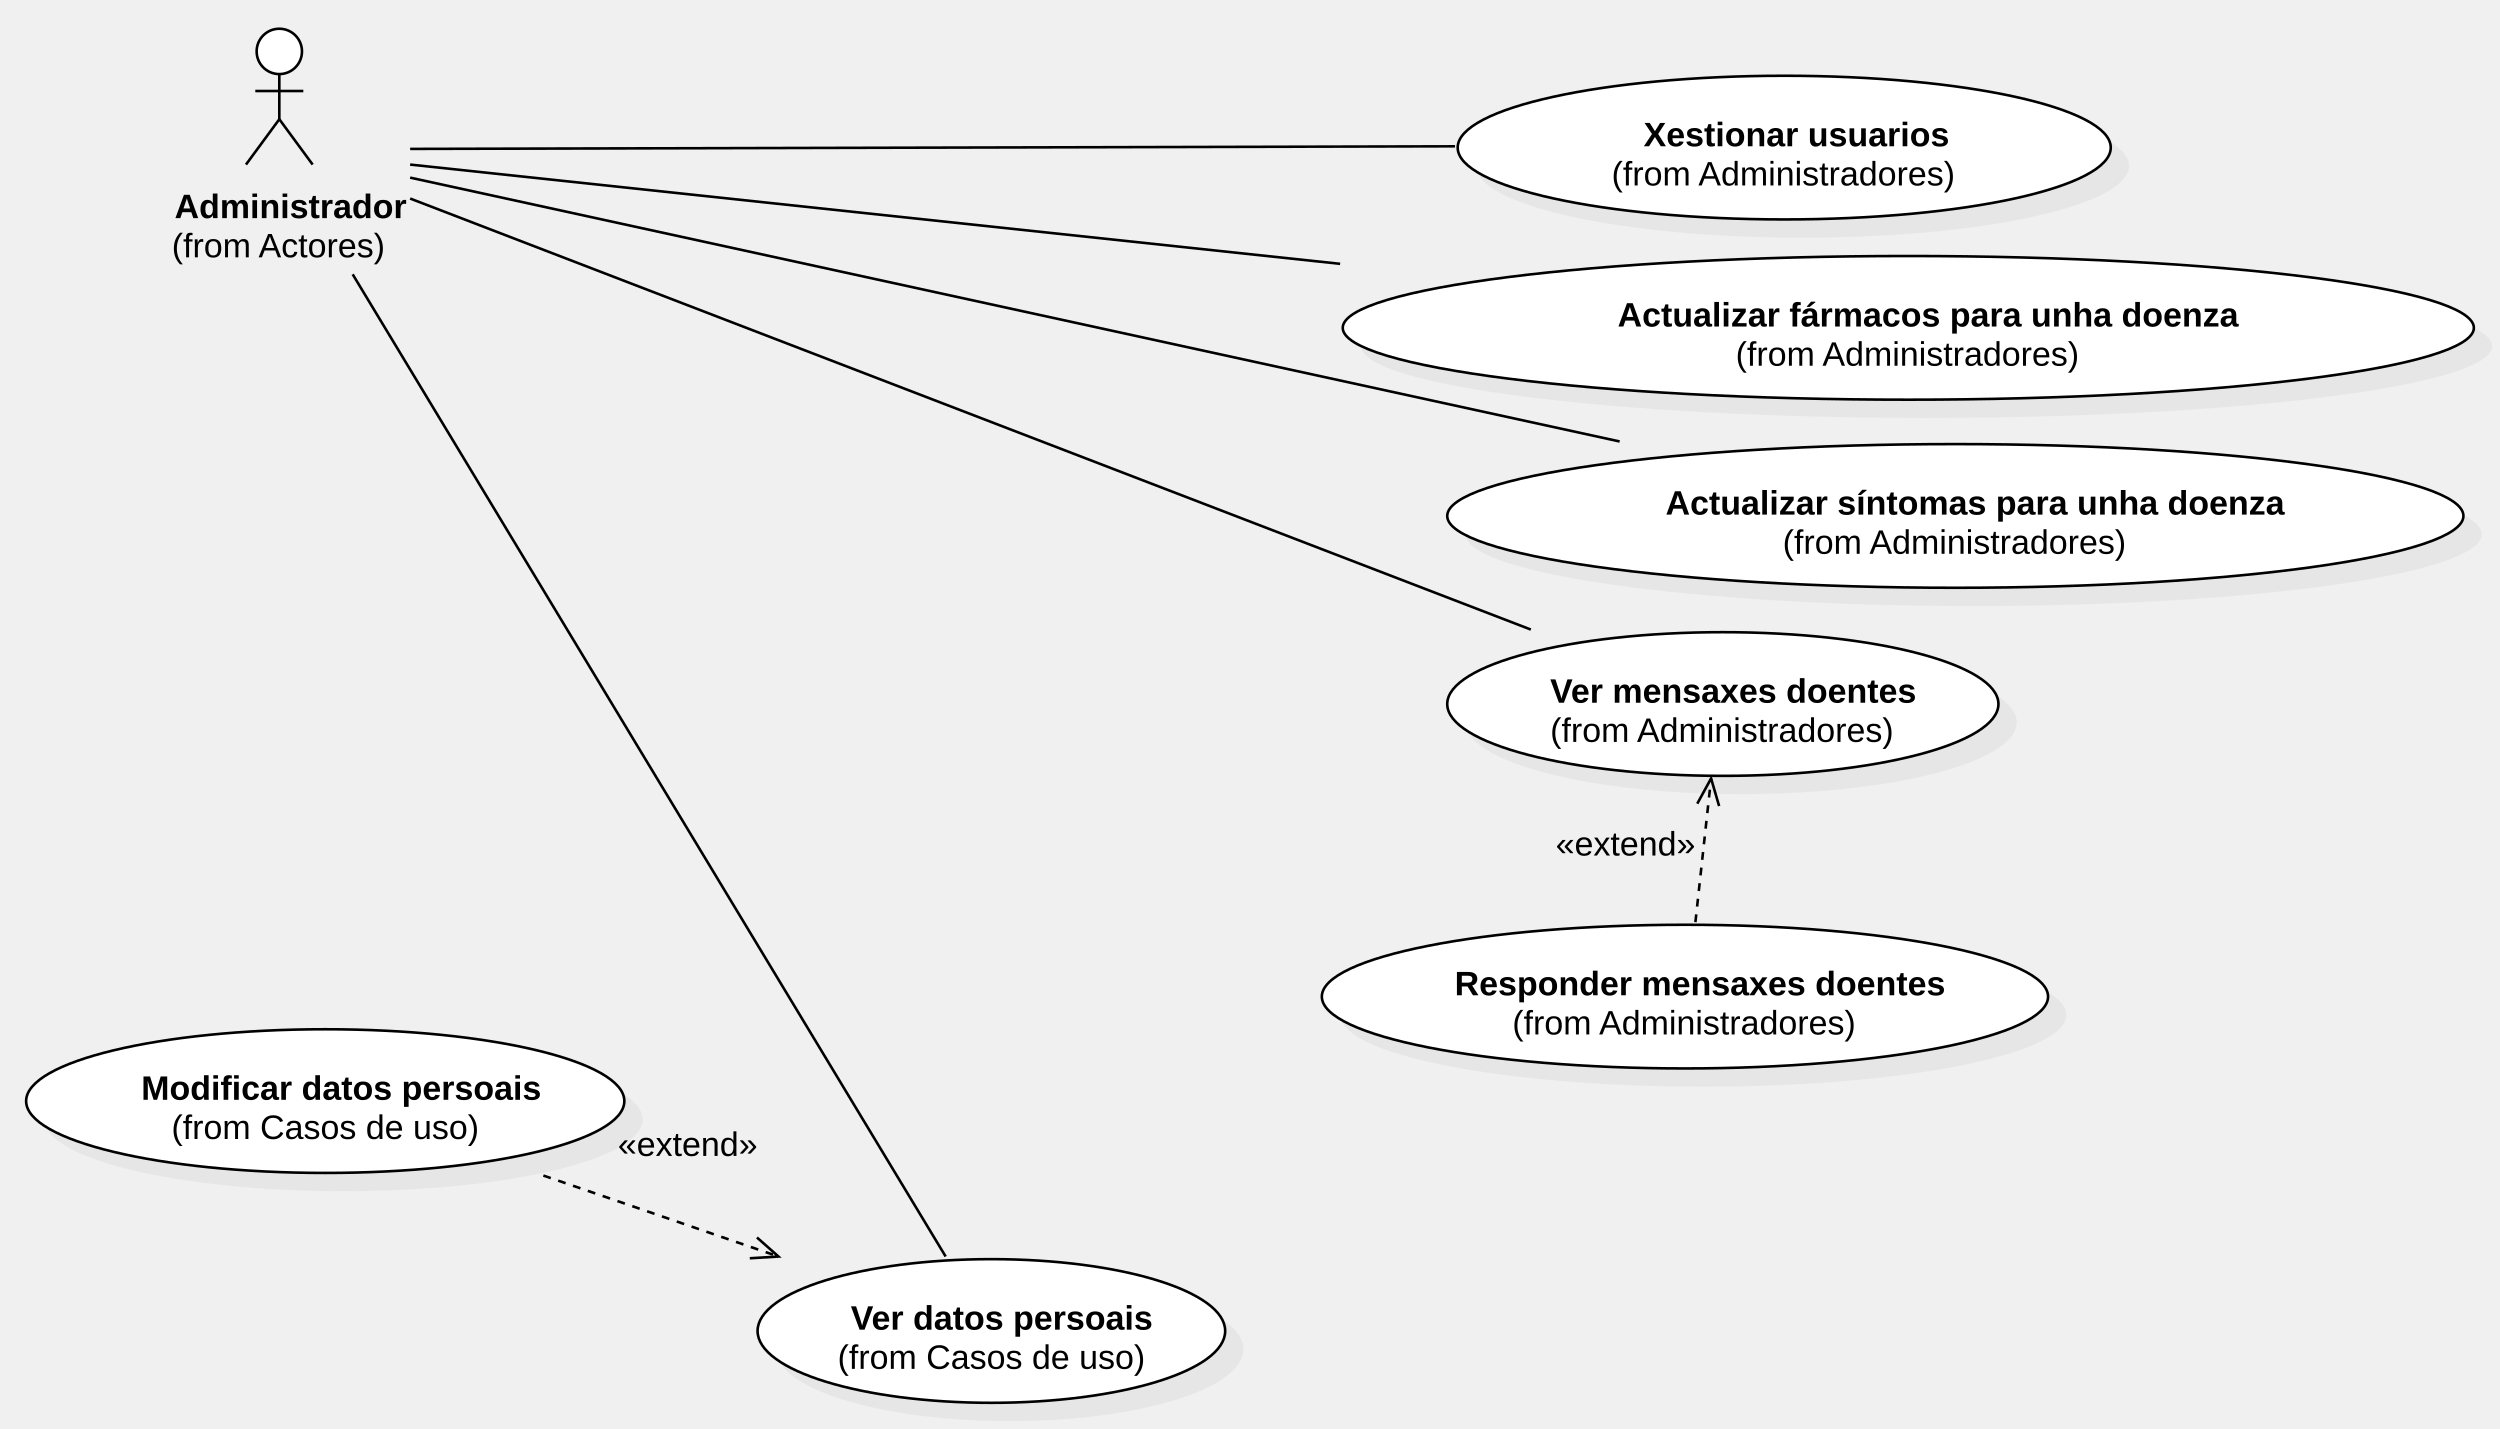
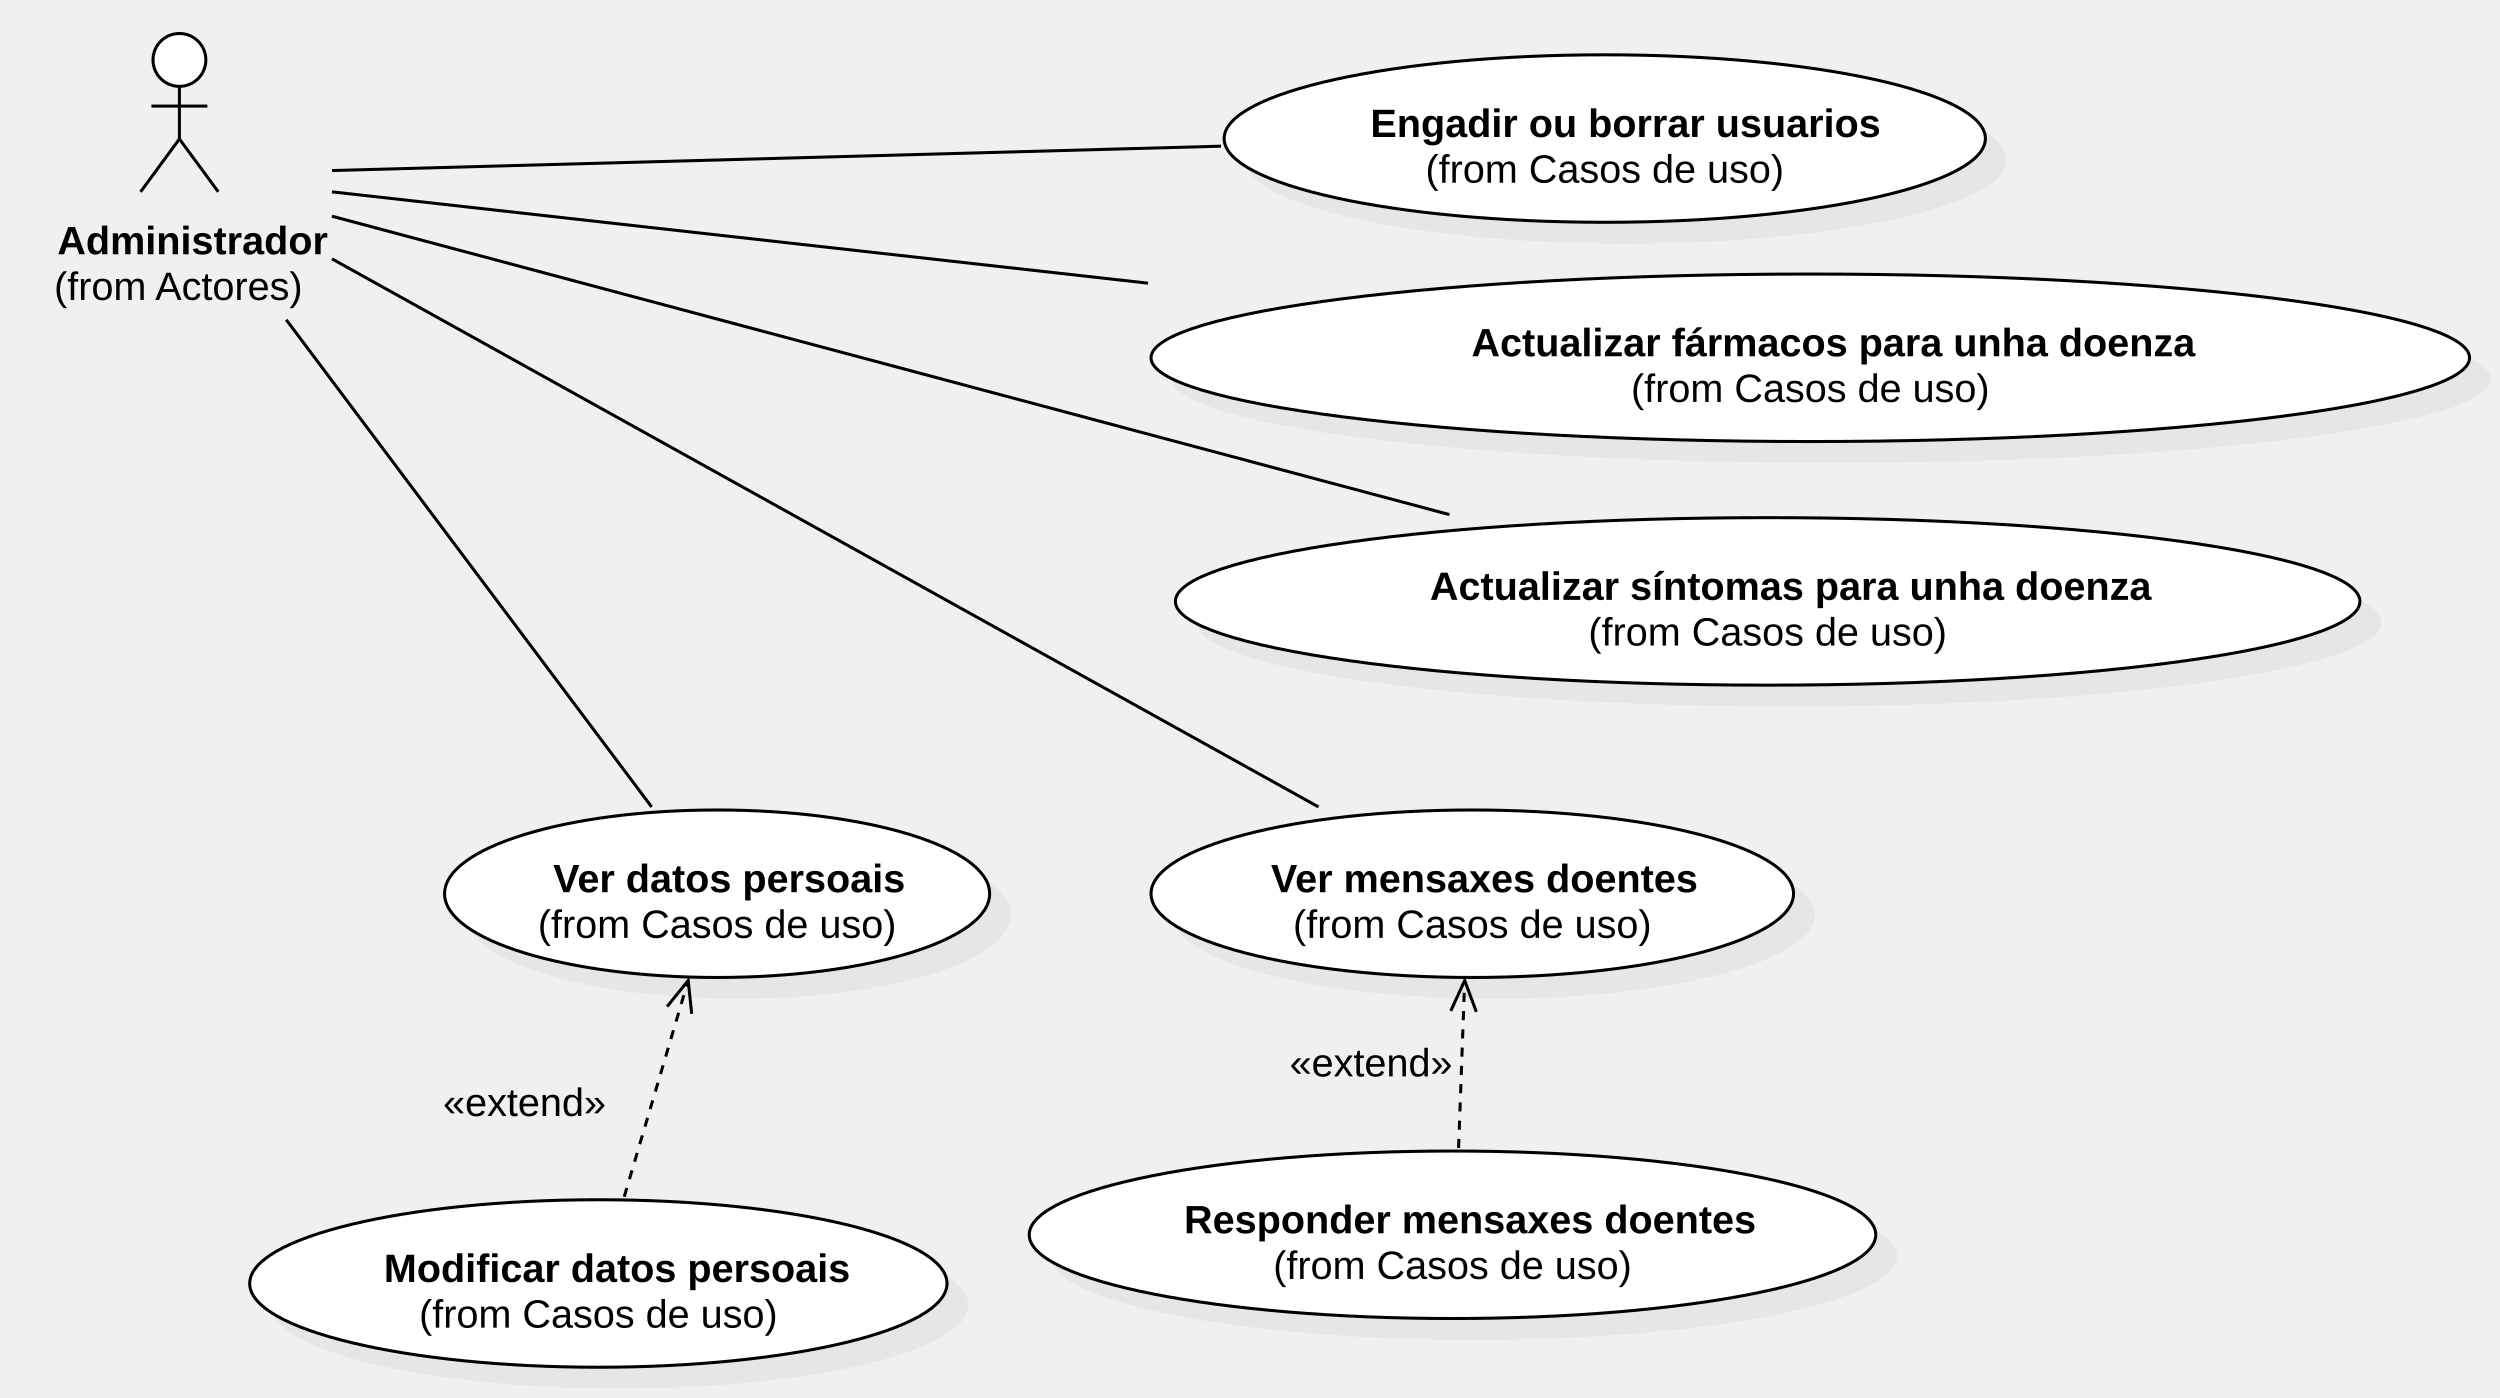
- <svg xmlns="http://www.w3.org/2000/svg" version="1.1" width="957" height="547">
+ <svg xmlns="http://www.w3.org/2000/svg" version="1.1" width="821" height="459">
  <defs />
  <g>
-     <g transform="translate(-30,-14) scale(1,1)">
+     <g transform="translate(-78,-14) scale(1,1)">
      <path fill="#ffffff" stroke="none" d="M 128.242 33.68 C 128.242 28.886 132.127 25 136.921 25 C 141.714 25 145.6 28.886 145.6 33.68 C 145.6 38.474 141.714 42.36 136.921 42.36 C 132.127 42.36 128.242 38.474 128.242 33.68 Z" />
    </g>
-     <g transform="translate(-30,-14) scale(1,1)">
+     <g transform="translate(-78,-14) scale(1,1)">
      <path fill="none" stroke="#000000" d="M 128.242 33.68 C 128.242 28.886 132.127 25 136.921 25 C 141.714 25 145.6 28.886 145.6 33.68 C 145.6 38.474 141.714 42.36 136.921 42.36 C 132.127 42.36 128.242 38.474 128.242 33.68 Z" stroke-miterlimit="10" />
    </g>
-     <g transform="translate(-30,-14) scale(1,1)">
+     <g transform="translate(-78,-14) scale(1,1)">
      <path fill="none" stroke="#000000" d="M 136.921 42.36 L 136.921 59.64" stroke-miterlimit="10" />
    </g>
-     <g transform="translate(-30,-14) scale(1,1)">
+     <g transform="translate(-78,-14) scale(1,1)">
      <path fill="none" stroke="#000000" d="M 127.731 48.84 L 146.111 48.84" stroke-miterlimit="10" />
    </g>
-     <g transform="translate(-30,-14) scale(1,1)">
+     <g transform="translate(-78,-14) scale(1,1)">
      <path fill="none" stroke="#000000" d="M 136.921 59.64 L 124.157 77" stroke-miterlimit="10" />
    </g>
-     <g transform="translate(-30,-14) scale(1,1)">
+     <g transform="translate(-78,-14) scale(1,1)">
      <path fill="none" stroke="#000000" d="M 136.921 59.64 L 149.685 77" stroke-miterlimit="10" />
    </g>
-     <g transform="translate(-30,-14) scale(1,1)">
+     <g transform="translate(-78,-14) scale(1,1)">
      <g>
        <path fill="none" stroke="none" />
        <text fill="#000000" stroke="none" font-family="Arial" font-size="13px" font-style="normal" font-weight="bold" text-decoration="none" x="96.823" y="97.5">Administrador</text>
      </g>
    </g>
-     <g transform="translate(-30,-14) scale(1,1)">
+     <g transform="translate(-78,-14) scale(1,1)">
      <g>
        <path fill="none" stroke="none" />
        <text fill="#000000" stroke="none" font-family="Arial" font-size="13px" font-style="normal" font-weight="normal" text-decoration="none" x="95.75" y="112.5">(from Actores)</text>
      </g>
    </g>
-     <g transform="translate(-30,-14) scale(1,1)">
-       <path fill="#C0C0C0" stroke="none" d="M 327 530.5 C 327 515.312 367.071 503 416.5 503 C 465.929 503 506 515.312 506 530.5 C 506 545.688 465.929 558 416.5 558 C 367.071 558 327 545.688 327 530.5 Z" opacity="0.2" />
-     </g>
-     <g transform="translate(-30,-14) scale(1,1)">
-       <path fill="#ffffff" stroke="none" d="M 320 523.5 C 320 508.312 360.071 496 409.5 496 C 458.929 496 499 508.312 499 523.5 C 499 538.688 458.929 551 409.5 551 C 360.071 551 320 538.688 320 523.5 Z" />
-     </g>
-     <g transform="translate(-30,-14) scale(1,1)">
-       <path fill="none" stroke="#000000" d="M 320 523.5 C 320 508.312 360.071 496 409.5 496 C 458.929 496 499 508.312 499 523.5 C 499 538.688 458.929 551 409.5 551 C 360.071 551 320 538.688 320 523.5 Z" stroke-miterlimit="10" />
-     </g>
-     <g transform="translate(-30,-14) scale(1,1)">
-       <g>
-         <path fill="none" stroke="none" />
-         <text fill="#000000" stroke="none" font-family="Arial" font-size="13px" font-style="normal" font-weight="bold" text-decoration="none" x="355.662" y="523">Ver datos persoais</text>
-       </g>
-     </g>
-     <g transform="translate(-30,-14) scale(1,1)">
-       <g>
-         <path fill="none" stroke="none" />
-         <text fill="#000000" stroke="none" font-family="Arial" font-size="13px" font-style="normal" font-weight="normal" text-decoration="none" x="350.619" y="538">(from Casos de uso)</text>
-       </g>
-     </g>
-     <g transform="translate(-30,-14) scale(1,1)">
-       <path fill="none" stroke="#000000" d="M 165 119 L 392 495" stroke-miterlimit="10" />
-     </g>
-     <g transform="translate(-30,-14) scale(1,1)">
-       <path fill="#C0C0C0" stroke="none" d="M 47 442.5 C 47 427.312 98.263 415 161.5 415 C 224.737 415 276 427.312 276 442.5 C 276 457.688 224.737 470 161.5 470 C 98.263 470 47 457.688 47 442.5 Z" opacity="0.2" />
-     </g>
-     <g transform="translate(-30,-14) scale(1,1)">
-       <path fill="#ffffff" stroke="none" d="M 40 435.5 C 40 420.312 91.263 408 154.5 408 C 217.737 408 269 420.312 269 435.5 C 269 450.688 217.737 463 154.5 463 C 91.263 463 40 450.688 40 435.5 Z" />
-     </g>
-     <g transform="translate(-30,-14) scale(1,1)">
-       <path fill="none" stroke="#000000" d="M 40 435.5 C 40 420.312 91.263 408 154.5 408 C 217.737 408 269 420.312 269 435.5 C 269 450.688 217.737 463 154.5 463 C 91.263 463 40 450.688 40 435.5 Z" stroke-miterlimit="10" />
-     </g>
-     <g transform="translate(-30,-14) scale(1,1)">
-       <g>
-         <path fill="none" stroke="none" />
-         <text fill="#000000" stroke="none" font-family="Arial" font-size="13px" font-style="normal" font-weight="bold" text-decoration="none" x="84.051" y="435">Modificar datos persoais</text>
-       </g>
-     </g>
-     <g transform="translate(-30,-14) scale(1,1)">
-       <g>
-         <path fill="none" stroke="none" />
-         <text fill="#000000" stroke="none" font-family="Arial" font-size="13px" font-style="normal" font-weight="normal" text-decoration="none" x="95.619" y="450">(from Casos de uso)</text>
-       </g>
-     </g>
-     <g transform="translate(-30,-14) scale(1,1)">
-       <path fill="#C0C0C0" stroke="none" d="M 595 77.5 C 595 62.312 650.964 50 720 50 C 789.036 50 845 62.312 845 77.5 C 845 92.688 789.036 105 720 105 C 650.964 105 595 92.688 595 77.5 Z" opacity="0.2" />
-     </g>
-     <g transform="translate(-30,-14) scale(1,1)">
-       <path fill="#ffffff" stroke="none" d="M 588 70.5 C 588 55.312 643.964 43 713 43 C 782.036 43 838 55.312 838 70.5 C 838 85.688 782.036 98 713 98 C 643.964 98 588 85.688 588 70.5 Z" />
-     </g>
-     <g transform="translate(-30,-14) scale(1,1)">
-       <path fill="none" stroke="#000000" d="M 588 70.5 C 588 55.312 643.964 43 713 43 C 782.036 43 838 55.312 838 70.5 C 838 85.688 782.036 98 713 98 C 643.964 98 588 85.688 588 70.5 Z" stroke-miterlimit="10" />
-     </g>
-     <g transform="translate(-30,-14) scale(1,1)">
-       <g>
-         <path fill="none" stroke="none" />
-         <text fill="#000000" stroke="none" font-family="Arial" font-size="13px" font-style="normal" font-weight="bold" text-decoration="none" x="659.166" y="70">Xestionar usuarios</text>
-       </g>
-     </g>
-     <g transform="translate(-30,-14) scale(1,1)">
-       <g>
-         <path fill="none" stroke="none" />
-         <text fill="#000000" stroke="none" font-family="Arial" font-size="13px" font-style="normal" font-weight="normal" text-decoration="none" x="646.902" y="85">(from Administradores)</text>
-       </g>
-     </g>
-     <g transform="translate(-30,-14) scale(1,1)">
-       <path fill="none" stroke="#000000" d="M 187 71 L 587 70" stroke-miterlimit="10" />
-     </g>
-     <g transform="translate(-30,-14) scale(1,1)">
-       <path fill="#C0C0C0" stroke="none" d="M 551 146.5 C 551 131.312 647.93 119 767.5 119 C 887.07 119 984 131.312 984 146.5 C 984 161.688 887.07 174 767.5 174 C 647.93 174 551 161.688 551 146.5 Z" opacity="0.2" />
-     </g>
-     <g transform="translate(-30,-14) scale(1,1)">
-       <path fill="#ffffff" stroke="none" d="M 544 139.5 C 544 124.312 640.93 112 760.5 112 C 880.07 112 977 124.312 977 139.5 C 977 154.688 880.07 167 760.5 167 C 640.93 167 544 154.688 544 139.5 Z" />
-     </g>
-     <g transform="translate(-30,-14) scale(1,1)">
-       <path fill="none" stroke="#000000" d="M 544 139.5 C 544 124.312 640.93 112 760.5 112 C 880.07 112 977 124.312 977 139.5 C 977 154.688 880.07 167 760.5 167 C 640.93 167 544 154.688 544 139.5 Z" stroke-miterlimit="10" />
-     </g>
-     <g transform="translate(-30,-14) scale(1,1)">
-       <g>
-         <path fill="none" stroke="none" />
-         <text fill="#000000" stroke="none" font-family="Arial" font-size="13px" font-style="normal" font-weight="bold" text-decoration="none" x="649.213" y="139">Actualizar fármacos para unha doenza</text>
-       </g>
-     </g>
-     <g transform="translate(-30,-14) scale(1,1)">
-       <g>
-         <path fill="none" stroke="none" />
-         <text fill="#000000" stroke="none" font-family="Arial" font-size="13px" font-style="normal" font-weight="normal" text-decoration="none" x="694.402" y="154">(from Administradores)</text>
-       </g>
-     </g>
-     <g transform="translate(-30,-14) scale(1,1)">
-       <path fill="none" stroke="#000000" d="M 187 77 L 543 115" stroke-miterlimit="10" />
-     </g>
-     <g transform="translate(-30,-14) scale(1,1)">
-       <path fill="#C0C0C0" stroke="none" d="M 591 218.5 C 591 203.312 678.081 191 785.5 191 C 892.919 191 980 203.312 980 218.5 C 980 233.688 892.919 246 785.5 246 C 678.081 246 591 233.688 591 218.5 Z" opacity="0.2" />
-     </g>
-     <g transform="translate(-30,-14) scale(1,1)">
-       <path fill="#ffffff" stroke="none" d="M 584 211.5 C 584 196.312 671.081 184 778.5 184 C 885.919 184 973 196.312 973 211.5 C 973 226.688 885.919 239 778.5 239 C 671.081 239 584 226.688 584 211.5 Z" />
-     </g>
-     <g transform="translate(-30,-14) scale(1,1)">
-       <path fill="none" stroke="#000000" d="M 584 211.5 C 584 196.312 671.081 184 778.5 184 C 885.919 184 973 196.312 973 211.5 C 973 226.688 885.919 239 778.5 239 C 671.081 239 584 226.688 584 211.5 Z" stroke-miterlimit="10" />
-     </g>
-     <g transform="translate(-30,-14) scale(1,1)">
-       <g>
-         <path fill="none" stroke="none" />
-         <text fill="#000000" stroke="none" font-family="Arial" font-size="13px" font-style="normal" font-weight="bold" text-decoration="none" x="667.572" y="211">Actualizar síntomas para unha doenza</text>
-       </g>
-     </g>
-     <g transform="translate(-30,-14) scale(1,1)">
-       <g>
-         <path fill="none" stroke="none" />
-         <text fill="#000000" stroke="none" font-family="Arial" font-size="13px" font-style="normal" font-weight="normal" text-decoration="none" x="712.402" y="226">(from Administradores)</text>
-       </g>
-     </g>
-     <g transform="translate(-30,-14) scale(1,1)">
-       <path fill="none" stroke="#000000" d="M 187 82 L 650 183" stroke-miterlimit="10" />
-     </g>
-     <g transform="translate(-30,-14) scale(1,1)">
-       <path fill="#C0C0C0" stroke="none" d="M 543 402.5 C 543 387.312 605.232 375 682 375 C 758.768 375 821 387.312 821 402.5 C 821 417.688 758.768 430 682 430 C 605.232 430 543 417.688 543 402.5 Z" opacity="0.2" />
-     </g>
-     <g transform="translate(-30,-14) scale(1,1)">
-       <path fill="#ffffff" stroke="none" d="M 536 395.5 C 536 380.312 598.232 368 675 368 C 751.768 368 814 380.312 814 395.5 C 814 410.688 751.768 423 675 423 C 598.232 423 536 410.688 536 395.5 Z" />
-     </g>
-     <g transform="translate(-30,-14) scale(1,1)">
-       <path fill="none" stroke="#000000" d="M 536 395.5 C 536 380.312 598.232 368 675 368 C 751.768 368 814 380.312 814 395.5 C 814 410.688 751.768 423 675 423 C 598.232 423 536 410.688 536 395.5 Z" stroke-miterlimit="10" />
-     </g>
-     <g transform="translate(-30,-14) scale(1,1)">
-       <g>
-         <path fill="none" stroke="none" />
-         <text fill="#000000" stroke="none" font-family="Arial" font-size="13px" font-style="normal" font-weight="bold" text-decoration="none" x="586.834" y="395">Responder mensaxes doentes</text>
-       </g>
-     </g>
-     <g transform="translate(-30,-14) scale(1,1)">
-       <g>
-         <path fill="none" stroke="none" />
-         <text fill="#000000" stroke="none" font-family="Arial" font-size="13px" font-style="normal" font-weight="normal" text-decoration="none" x="608.902" y="410">(from Administradores)</text>
-       </g>
-     </g>
-     <g transform="translate(-30,-14) scale(1,1)">
-       <path fill="#C0C0C0" stroke="none" d="M 591 290.5 C 591 275.312 638.234 263 696.5 263 C 754.766 263 802 275.312 802 290.5 C 802 305.688 754.766 318 696.5 318 C 638.234 318 591 305.688 591 290.5 Z" opacity="0.2" />
-     </g>
-     <g transform="translate(-30,-14) scale(1,1)">
-       <path fill="#ffffff" stroke="none" d="M 584 283.5 C 584 268.312 631.234 256 689.5 256 C 747.766 256 795 268.312 795 283.5 C 795 298.688 747.766 311 689.5 311 C 631.234 311 584 298.688 584 283.5 Z" />
-     </g>
-     <g transform="translate(-30,-14) scale(1,1)">
-       <path fill="none" stroke="#000000" d="M 584 283.5 C 584 268.312 631.234 256 689.5 256 C 747.766 256 795 268.312 795 283.5 C 795 298.688 747.766 311 689.5 311 C 631.234 311 584 298.688 584 283.5 Z" stroke-miterlimit="10" />
-     </g>
-     <g transform="translate(-30,-14) scale(1,1)">
-       <g>
-         <path fill="none" stroke="none" />
-         <text fill="#000000" stroke="none" font-family="Arial" font-size="13px" font-style="normal" font-weight="bold" text-decoration="none" x="623.376" y="283">Ver mensaxes doentes</text>
-       </g>
-     </g>
-     <g transform="translate(-30,-14) scale(1,1)">
-       <g>
-         <path fill="none" stroke="none" />
-         <text fill="#000000" stroke="none" font-family="Arial" font-size="13px" font-style="normal" font-weight="normal" text-decoration="none" x="623.402" y="298">(from Administradores)</text>
-       </g>
-     </g>
-     <g transform="translate(-30,-14) scale(1,1)">
-       <path fill="none" stroke="#000000" d="M 187 90 L 616 255" stroke-miterlimit="10" />
-     </g>
-     <g transform="translate(-30,-14) scale(1,1)">
-       <path fill="none" stroke="#000000" d="M 679 367 L 685 312" stroke-miterlimit="10" stroke-dasharray="3" />
-     </g>
-     <g transform="translate(-30,-14) scale(1,1)">
-       <path fill="none" stroke="#000000" d="M 688.083 322.559 L 685 312 L 679.713 321.646" stroke-miterlimit="10" />
-     </g>
-     <g transform="translate(-30,-14) scale(1,1)">
-       <g>
-         <path fill="none" stroke="none" />
-         <text fill="#000000" stroke="none" font-family="Arial" font-size="13px" font-style="normal" font-weight="normal" text-decoration="none" x="625.5" y="341.5">«extend»</text>
-       </g>
-     </g>
-     <g transform="translate(-30,-14) scale(1,1)">
-       <path fill="none" stroke="#000000" d="M 238 464 L 328 495" stroke-miterlimit="10" stroke-dasharray="3" />
-     </g>
-     <g transform="translate(-30,-14) scale(1,1)">
-       <path fill="none" stroke="#000000" d="M 317.02 495.67 L 328 495 L 319.762 487.71" stroke-miterlimit="10" />
-     </g>
-     <g transform="translate(-30,-14) scale(1,1)">
-       <g>
-         <path fill="none" stroke="none" />
-         <text fill="#000000" stroke="none" font-family="Arial" font-size="13px" font-style="normal" font-weight="normal" text-decoration="none" x="266.5" y="456.5">«extend»</text>
+     <g transform="translate(-78,-14) scale(1,1)">
+       <path fill="#C0C0C0" stroke="none" d="M 231 314.5 C 231 299.312 271.071 287 320.5 287 C 369.929 287 410 299.312 410 314.5 C 410 329.688 369.929 342 320.5 342 C 271.071 342 231 329.688 231 314.5 Z" opacity="0.2" />
+     </g>
+     <g transform="translate(-78,-14) scale(1,1)">
+       <path fill="#ffffff" stroke="none" d="M 224 307.5 C 224 292.312 264.071 280 313.5 280 C 362.929 280 403 292.312 403 307.5 C 403 322.688 362.929 335 313.5 335 C 264.071 335 224 322.688 224 307.5 Z" />
+     </g>
+     <g transform="translate(-78,-14) scale(1,1)">
+       <path fill="none" stroke="#000000" d="M 224 307.5 C 224 292.312 264.071 280 313.5 280 C 362.929 280 403 292.312 403 307.5 C 403 322.688 362.929 335 313.5 335 C 264.071 335 224 322.688 224 307.5 Z" stroke-miterlimit="10" />
+     </g>
+     <g transform="translate(-78,-14) scale(1,1)">
+       <g>
+         <path fill="none" stroke="none" />
+         <text fill="#000000" stroke="none" font-family="Arial" font-size="13px" font-style="normal" font-weight="bold" text-decoration="none" x="259.662" y="307">Ver datos persoais</text>
+       </g>
+     </g>
+     <g transform="translate(-78,-14) scale(1,1)">
+       <g>
+         <path fill="none" stroke="none" />
+         <text fill="#000000" stroke="none" font-family="Arial" font-size="13px" font-style="normal" font-weight="normal" text-decoration="none" x="254.619" y="322">(from Casos de uso)</text>
+       </g>
+     </g>
+     <g transform="translate(-78,-14) scale(1,1)">
+       <path fill="none" stroke="#000000" d="M 172 119 L 292 279" stroke-miterlimit="10" />
+     </g>
+     <g transform="translate(-78,-14) scale(1,1)">
+       <path fill="#C0C0C0" stroke="none" d="M 167 442.5 C 167 427.312 218.263 415 281.5 415 C 344.737 415 396 427.312 396 442.5 C 396 457.688 344.737 470 281.5 470 C 218.263 470 167 457.688 167 442.5 Z" opacity="0.2" />
+     </g>
+     <g transform="translate(-78,-14) scale(1,1)">
+       <path fill="#ffffff" stroke="none" d="M 160 435.5 C 160 420.312 211.263 408 274.5 408 C 337.737 408 389 420.312 389 435.5 C 389 450.688 337.737 463 274.5 463 C 211.263 463 160 450.688 160 435.5 Z" />
+     </g>
+     <g transform="translate(-78,-14) scale(1,1)">
+       <path fill="none" stroke="#000000" d="M 160 435.5 C 160 420.312 211.263 408 274.5 408 C 337.737 408 389 420.312 389 435.5 C 389 450.688 337.737 463 274.5 463 C 211.263 463 160 450.688 160 435.5 Z" stroke-miterlimit="10" />
+     </g>
+     <g transform="translate(-78,-14) scale(1,1)">
+       <g>
+         <path fill="none" stroke="none" />
+         <text fill="#000000" stroke="none" font-family="Arial" font-size="13px" font-style="normal" font-weight="bold" text-decoration="none" x="204.051" y="435">Modificar datos persoais</text>
+       </g>
+     </g>
+     <g transform="translate(-78,-14) scale(1,1)">
+       <g>
+         <path fill="none" stroke="none" />
+         <text fill="#000000" stroke="none" font-family="Arial" font-size="13px" font-style="normal" font-weight="normal" text-decoration="none" x="215.619" y="450">(from Casos de uso)</text>
+       </g>
+     </g>
+     <g transform="translate(-78,-14) scale(1,1)">
+       <path fill="#C0C0C0" stroke="none" d="M 487 66.5 C 487 51.312 542.964 39 612 39 C 681.036 39 737 51.312 737 66.5 C 737 81.688 681.036 94 612 94 C 542.964 94 487 81.688 487 66.5 Z" opacity="0.2" />
+     </g>
+     <g transform="translate(-78,-14) scale(1,1)">
+       <path fill="#ffffff" stroke="none" d="M 480 59.5 C 480 44.312 535.964 32 605 32 C 674.036 32 730 44.312 730 59.5 C 730 74.688 674.036 87 605 87 C 535.964 87 480 74.688 480 59.5 Z" />
+     </g>
+     <g transform="translate(-78,-14) scale(1,1)">
+       <path fill="none" stroke="#000000" d="M 480 59.5 C 480 44.312 535.964 32 605 32 C 674.036 32 730 44.312 730 59.5 C 730 74.688 674.036 87 605 87 C 535.964 87 480 74.688 480 59.5 Z" stroke-miterlimit="10" />
+     </g>
+     <g transform="translate(-78,-14) scale(1,1)">
+       <g>
+         <path fill="none" stroke="none" />
+         <text fill="#000000" stroke="none" font-family="Arial" font-size="13px" font-style="normal" font-weight="bold" text-decoration="none" x="528.041" y="59">Engadir ou borrar usuarios</text>
+       </g>
+     </g>
+     <g transform="translate(-78,-14) scale(1,1)">
+       <g>
+         <path fill="none" stroke="none" />
+         <text fill="#000000" stroke="none" font-family="Arial" font-size="13px" font-style="normal" font-weight="normal" text-decoration="none" x="546.119" y="74">(from Casos de uso)</text>
+       </g>
+     </g>
+     <g transform="translate(-78,-14) scale(1,1)">
+       <path fill="none" stroke="#000000" d="M 187 70 L 479 62" stroke-miterlimit="10" />
+     </g>
+     <g transform="translate(-78,-14) scale(1,1)">
+       <path fill="#C0C0C0" stroke="none" d="M 463 138.5 C 463 123.312 559.93 111 679.5 111 C 799.07 111 896 123.312 896 138.5 C 896 153.688 799.07 166 679.5 166 C 559.93 166 463 153.688 463 138.5 Z" opacity="0.2" />
+     </g>
+     <g transform="translate(-78,-14) scale(1,1)">
+       <path fill="#ffffff" stroke="none" d="M 456 131.5 C 456 116.312 552.93 104 672.5 104 C 792.07 104 889 116.312 889 131.5 C 889 146.688 792.07 159 672.5 159 C 552.93 159 456 146.688 456 131.5 Z" />
+     </g>
+     <g transform="translate(-78,-14) scale(1,1)">
+       <path fill="none" stroke="#000000" d="M 456 131.5 C 456 116.312 552.93 104 672.5 104 C 792.07 104 889 116.312 889 131.5 C 889 146.688 792.07 159 672.5 159 C 552.93 159 456 146.688 456 131.5 Z" stroke-miterlimit="10" />
+     </g>
+     <g transform="translate(-78,-14) scale(1,1)">
+       <g>
+         <path fill="none" stroke="none" />
+         <text fill="#000000" stroke="none" font-family="Arial" font-size="13px" font-style="normal" font-weight="bold" text-decoration="none" x="561.213" y="131">Actualizar fármacos para unha doenza</text>
+       </g>
+     </g>
+     <g transform="translate(-78,-14) scale(1,1)">
+       <g>
+         <path fill="none" stroke="none" />
+         <text fill="#000000" stroke="none" font-family="Arial" font-size="13px" font-style="normal" font-weight="normal" text-decoration="none" x="613.619" y="146">(from Casos de uso)</text>
+       </g>
+     </g>
+     <g transform="translate(-78,-14) scale(1,1)">
+       <path fill="none" stroke="#000000" d="M 187 77 L 455 107" stroke-miterlimit="10" />
+     </g>
+     <g transform="translate(-78,-14) scale(1,1)">
+       <path fill="#C0C0C0" stroke="none" d="M 471 218.5 C 471 203.312 558.081 191 665.5 191 C 772.919 191 860 203.312 860 218.5 C 860 233.688 772.919 246 665.5 246 C 558.081 246 471 233.688 471 218.5 Z" opacity="0.2" />
+     </g>
+     <g transform="translate(-78,-14) scale(1,1)">
+       <path fill="#ffffff" stroke="none" d="M 464 211.5 C 464 196.312 551.081 184 658.5 184 C 765.919 184 853 196.312 853 211.5 C 853 226.688 765.919 239 658.5 239 C 551.081 239 464 226.688 464 211.5 Z" />
+     </g>
+     <g transform="translate(-78,-14) scale(1,1)">
+       <path fill="none" stroke="#000000" d="M 464 211.5 C 464 196.312 551.081 184 658.5 184 C 765.919 184 853 196.312 853 211.5 C 853 226.688 765.919 239 658.5 239 C 551.081 239 464 226.688 464 211.5 Z" stroke-miterlimit="10" />
+     </g>
+     <g transform="translate(-78,-14) scale(1,1)">
+       <g>
+         <path fill="none" stroke="none" />
+         <text fill="#000000" stroke="none" font-family="Arial" font-size="13px" font-style="normal" font-weight="bold" text-decoration="none" x="547.572" y="211">Actualizar síntomas para unha doenza</text>
+       </g>
+     </g>
+     <g transform="translate(-78,-14) scale(1,1)">
+       <g>
+         <path fill="none" stroke="none" />
+         <text fill="#000000" stroke="none" font-family="Arial" font-size="13px" font-style="normal" font-weight="normal" text-decoration="none" x="599.619" y="226">(from Casos de uso)</text>
+       </g>
+     </g>
+     <g transform="translate(-78,-14) scale(1,1)">
+       <path fill="none" stroke="#000000" d="M 187 85 L 554 183" stroke-miterlimit="10" />
+     </g>
+     <g transform="translate(-78,-14) scale(1,1)">
+       <path fill="#C0C0C0" stroke="none" d="M 423 426.5 C 423 411.312 485.232 399 562 399 C 638.768 399 701 411.312 701 426.5 C 701 441.688 638.768 454 562 454 C 485.232 454 423 441.688 423 426.5 Z" opacity="0.2" />
+     </g>
+     <g transform="translate(-78,-14) scale(1,1)">
+       <path fill="#ffffff" stroke="none" d="M 416 419.5 C 416 404.312 478.232 392 555 392 C 631.768 392 694 404.312 694 419.5 C 694 434.688 631.768 447 555 447 C 478.232 447 416 434.688 416 419.5 Z" />
+     </g>
+     <g transform="translate(-78,-14) scale(1,1)">
+       <path fill="none" stroke="#000000" d="M 416 419.5 C 416 404.312 478.232 392 555 392 C 631.768 392 694 404.312 694 419.5 C 694 434.688 631.768 447 555 447 C 478.232 447 416 434.688 416 419.5 Z" stroke-miterlimit="10" />
+     </g>
+     <g transform="translate(-78,-14) scale(1,1)">
+       <g>
+         <path fill="none" stroke="none" />
+         <text fill="#000000" stroke="none" font-family="Arial" font-size="13px" font-style="normal" font-weight="bold" text-decoration="none" x="466.834" y="419">Responder mensaxes doentes</text>
+       </g>
+     </g>
+     <g transform="translate(-78,-14) scale(1,1)">
+       <g>
+         <path fill="none" stroke="none" />
+         <text fill="#000000" stroke="none" font-family="Arial" font-size="13px" font-style="normal" font-weight="normal" text-decoration="none" x="496.119" y="434">(from Casos de uso)</text>
+       </g>
+     </g>
+     <g transform="translate(-78,-14) scale(1,1)">
+       <path fill="#C0C0C0" stroke="none" d="M 463 314.5 C 463 299.312 510.234 287 568.5 287 C 626.766 287 674 299.312 674 314.5 C 674 329.688 626.766 342 568.5 342 C 510.234 342 463 329.688 463 314.5 Z" opacity="0.2" />
+     </g>
+     <g transform="translate(-78,-14) scale(1,1)">
+       <path fill="#ffffff" stroke="none" d="M 456 307.5 C 456 292.312 503.234 280 561.5 280 C 619.766 280 667 292.312 667 307.5 C 667 322.688 619.766 335 561.5 335 C 503.234 335 456 322.688 456 307.5 Z" />
+     </g>
+     <g transform="translate(-78,-14) scale(1,1)">
+       <path fill="none" stroke="#000000" d="M 456 307.5 C 456 292.312 503.234 280 561.5 280 C 619.766 280 667 292.312 667 307.5 C 667 322.688 619.766 335 561.5 335 C 503.234 335 456 322.688 456 307.5 Z" stroke-miterlimit="10" />
+     </g>
+     <g transform="translate(-78,-14) scale(1,1)">
+       <g>
+         <path fill="none" stroke="none" />
+         <text fill="#000000" stroke="none" font-family="Arial" font-size="13px" font-style="normal" font-weight="bold" text-decoration="none" x="495.376" y="307">Ver mensaxes doentes</text>
+       </g>
+     </g>
+     <g transform="translate(-78,-14) scale(1,1)">
+       <g>
+         <path fill="none" stroke="none" />
+         <text fill="#000000" stroke="none" font-family="Arial" font-size="13px" font-style="normal" font-weight="normal" text-decoration="none" x="502.619" y="322">(from Casos de uso)</text>
+       </g>
+     </g>
+     <g transform="translate(-78,-14) scale(1,1)">
+       <path fill="none" stroke="#000000" d="M 187 99 L 511 279" stroke-miterlimit="10" />
+     </g>
+     <g transform="translate(-78,-14) scale(1,1)">
+       <path fill="none" stroke="#000000" d="M 557 391 L 559 336" stroke-miterlimit="10" stroke-dasharray="3" />
+     </g>
+     <g transform="translate(-78,-14) scale(1,1)">
+       <path fill="none" stroke="#000000" d="M 562.837 346.309 L 559 336 L 554.424 346.003" stroke-miterlimit="10" />
+     </g>
+     <g transform="translate(-78,-14) scale(1,1)">
+       <g>
+         <path fill="none" stroke="none" />
+         <text fill="#000000" stroke="none" font-family="Arial" font-size="13px" font-style="normal" font-weight="normal" text-decoration="none" x="501.5" y="367.5">«extend»</text>
+       </g>
+     </g>
+     <g transform="translate(-78,-14) scale(1,1)">
+       <path fill="none" stroke="#000000" d="M 283 407 L 304 336" stroke-miterlimit="10" stroke-dasharray="3" />
+     </g>
+     <g transform="translate(-78,-14) scale(1,1)">
+       <path fill="none" stroke="#000000" d="M 305.154 346.939 L 304 336 L 297.081 344.551" stroke-miterlimit="10" />
+     </g>
+     <g transform="translate(-78,-14) scale(1,1)">
+       <g>
+         <path fill="none" stroke="none" />
+         <text fill="#000000" stroke="none" font-family="Arial" font-size="13px" font-style="normal" font-weight="normal" text-decoration="none" x="223.5" y="380.5">«extend»</text>
      </g>
    </g>
  </g>
</svg>
